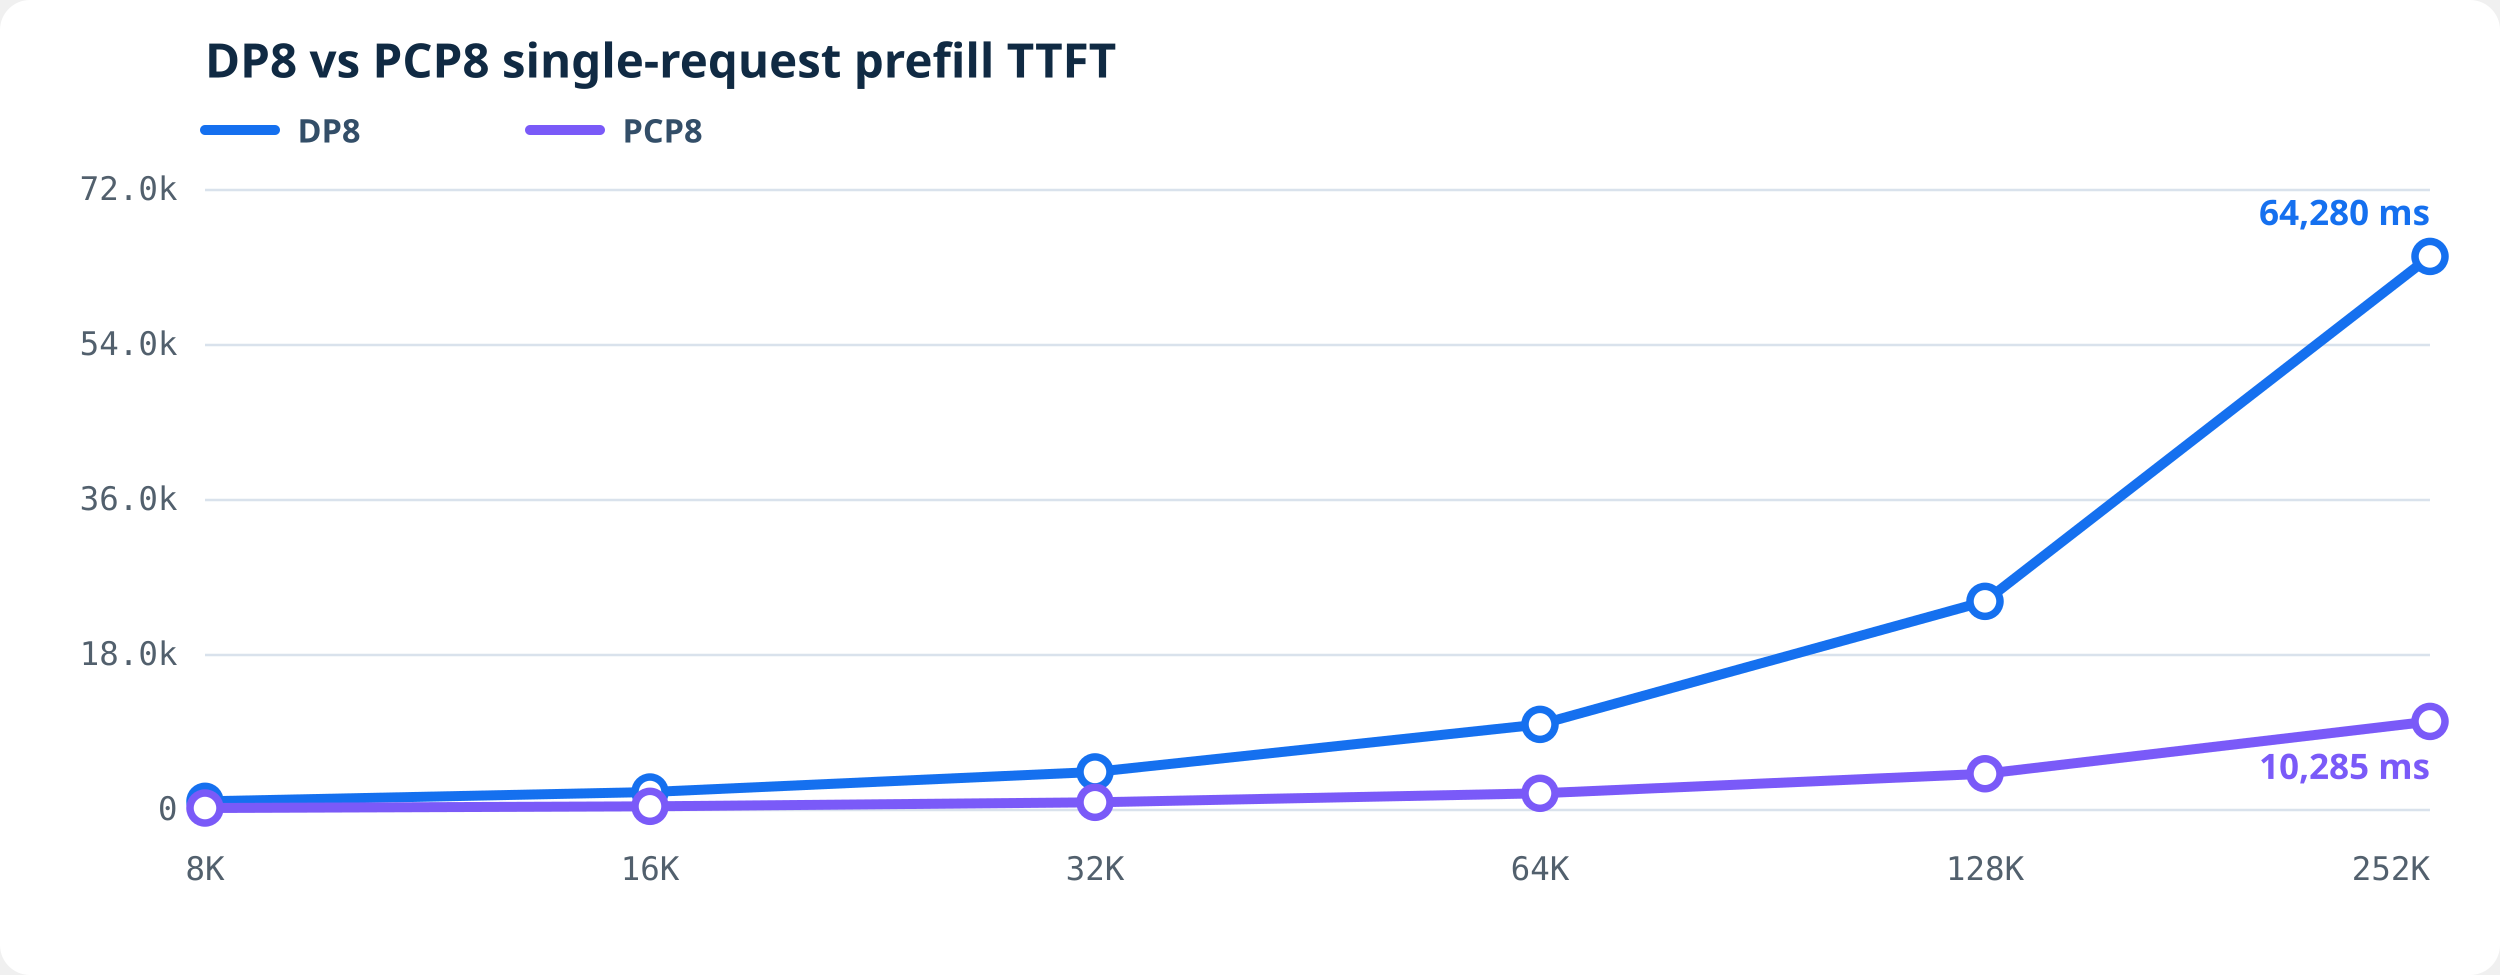
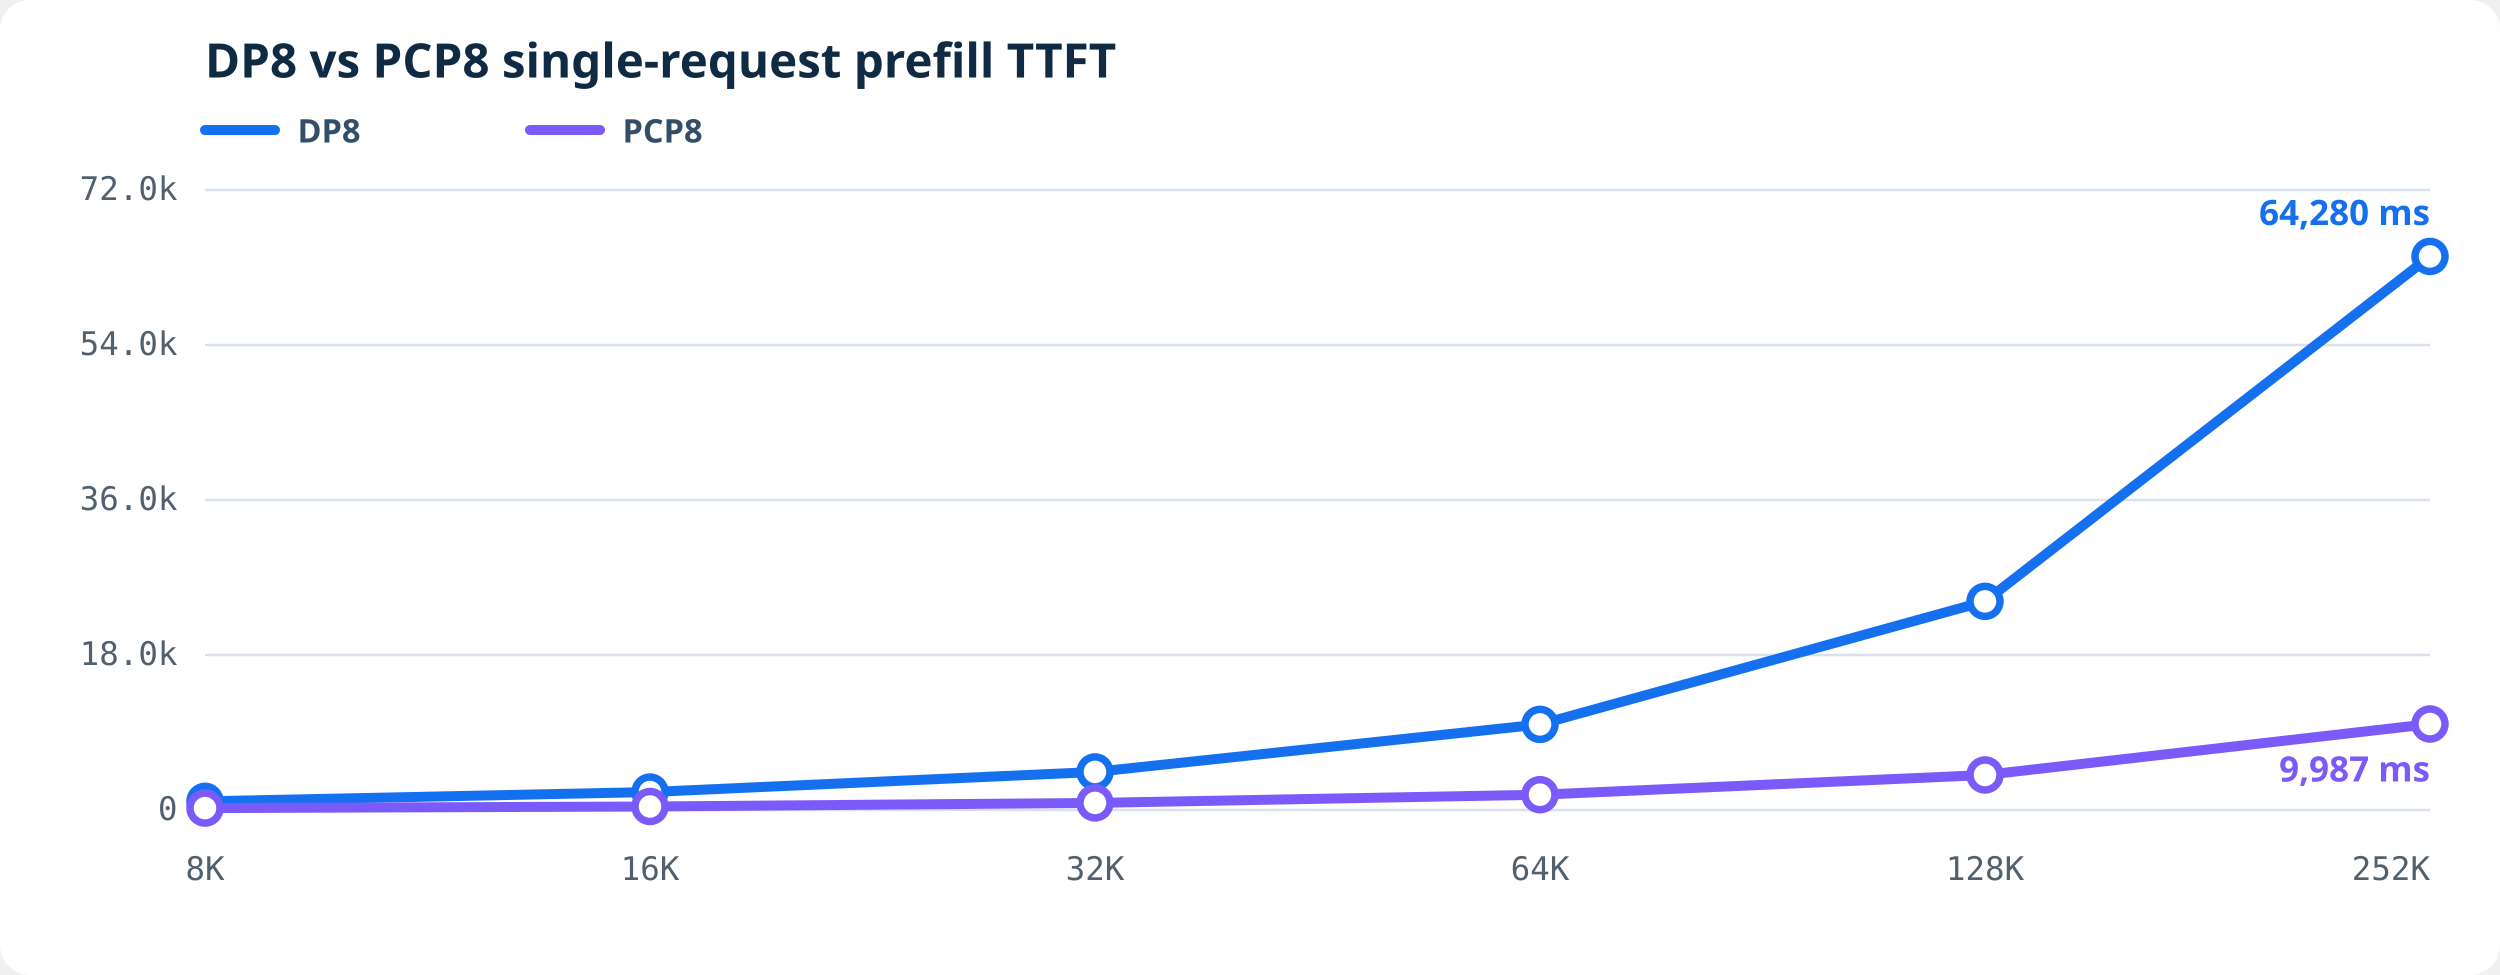
<svg xmlns="http://www.w3.org/2000/svg" viewBox="0 0 1000 390" role="img" aria-labelledby="prefill-ttft-title prefill-ttft-desc">
  <style>.bg{fill:#fff}.grid{stroke:#d9e2ec;stroke-width:1}.axis{fill:#52606d;font:13px ui-monospace,SFMono-Regular,Consolas,monospace}.heading{fill:#102a43;font:600 19px system-ui,sans-serif}.line{fill:none;stroke-width:4;stroke-linejoin:round;stroke-linecap:round}.dot{fill:#fff;stroke-width:3}.latest{stroke-width:3}.legend{fill:#334e68;font:600 13px system-ui,sans-serif}.value{font:600 14px system-ui,sans-serif}</style>
  <rect class="bg" width="1000" height="390" rx="12" />
  <text class="heading" x="82" y="31">DP8 vs PCP8 single-request prefill TTFT</text>
  <line x1="82" y1="52" x2="110" y2="52" stroke="#1570ef" stroke-width="4" stroke-linecap="round" />
  <text class="legend" x="119" y="57">DP8</text>
  <line x1="212" y1="52" x2="240" y2="52" stroke="#7a5af8" stroke-width="4" stroke-linecap="round" />
  <text class="legend" x="249" y="57">PCP8</text>
  <line class="grid" x1="82" y1="324.00" x2="972" y2="324.00" />
  <text class="axis" text-anchor="end" x="71" y="328.00">0</text>
  <line class="grid" x1="82" y1="262.00" x2="972" y2="262.00" />
  <text class="axis" text-anchor="end" x="71" y="266.00">18.0k</text>
  <line class="grid" x1="82" y1="200.00" x2="972" y2="200.00" />
  <text class="axis" text-anchor="end" x="71" y="204.00">36.0k</text>
  <line class="grid" x1="82" y1="138.00" x2="972" y2="138.00" />
  <text class="axis" text-anchor="end" x="71" y="142.00">54.0k</text>
  <line class="grid" x1="82" y1="76.00" x2="972" y2="76.00" />
  <text class="axis" text-anchor="end" x="71" y="80.00">72.0k</text>
  <text class="axis" text-anchor="middle" x="82.00" y="352">8K</text>
  <text class="axis" text-anchor="middle" x="260.00" y="352">16K</text>
  <text class="axis" text-anchor="middle" x="438.00" y="352">32K</text>
  <text class="axis" text-anchor="middle" x="616.00" y="352">64K</text>
  <text class="axis" text-anchor="middle" x="794.00" y="352">128K</text>
  <text class="axis" text-anchor="end" x="972.00" y="352">252K</text>
  <polyline class="line" stroke="#1570ef" points="82.00,320.53 260.00,316.81 438.00,308.77 616.00,289.75 794.00,240.54 972.00,102.57" />
  <circle class="dot" fill="#fff" stroke="#1570ef" cx="82.00" cy="320.53" r="6" />
  <circle class="dot" fill="#fff" stroke="#1570ef" cx="260.00" cy="316.81" r="6" />
  <circle class="dot" fill="#fff" stroke="#1570ef" cx="438.00" cy="308.77" r="6" />
  <circle class="dot" fill="#fff" stroke="#1570ef" cx="616.00" cy="289.75" r="6" />
  <circle class="dot" fill="#fff" stroke="#1570ef" cx="794.00" cy="240.54" r="6" />
  <circle class="dot latest" fill="#1570ef" stroke="#1570ef" cx="972.00" cy="102.57" r="6" />
  <text class="value" fill="#1570ef" text-anchor="end" x="972.00" y="90.00">64,280 ms</text>
-   <polyline class="line" stroke="#7a5af8" points="82.00,323.21 260.00,322.53 438.00,320.93 616.00,317.32 794.00,309.50 972.00,288.57" />
-   <circle class="dot" fill="#fff" stroke="#7a5af8" cx="82.00" cy="323.21" r="6" />
-   <circle class="dot" fill="#fff" stroke="#7a5af8" cx="260.00" cy="322.53" r="6" />
-   <circle class="dot" fill="#fff" stroke="#7a5af8" cx="438.00" cy="320.93" r="6" />
-   <circle class="dot" fill="#fff" stroke="#7a5af8" cx="616.00" cy="317.32" r="6" />
-   <circle class="dot" fill="#fff" stroke="#7a5af8" cx="794.00" cy="309.50" r="6" />
-   <circle class="dot latest" fill="#7a5af8" stroke="#7a5af8" cx="972.00" cy="288.57" r="6" />
-   <text class="value" fill="#7a5af8" text-anchor="end" x="972.00" y="311.57">10,285 ms</text>
+   <polyline class="line" stroke="#7a5af8" points="82.00,323.24 260.00,322.60 438.00,321.17 616.00,317.88 794.00,309.99 972.00,289.60" />
+   <circle class="dot" fill="#fff" stroke="#7a5af8" cx="82.00" cy="323.24" r="6" />
+   <circle class="dot" fill="#fff" stroke="#7a5af8" cx="260.00" cy="322.60" r="6" />
+   <circle class="dot" fill="#fff" stroke="#7a5af8" cx="438.00" cy="321.17" r="6" />
+   <circle class="dot" fill="#fff" stroke="#7a5af8" cx="616.00" cy="317.88" r="6" />
+   <circle class="dot" fill="#fff" stroke="#7a5af8" cx="794.00" cy="309.99" r="6" />
+   <circle class="dot latest" fill="#7a5af8" stroke="#7a5af8" cx="972.00" cy="289.60" r="6" />
+   <text class="value" fill="#7a5af8" text-anchor="end" x="972.00" y="312.60">9,987 ms</text>
</svg>
